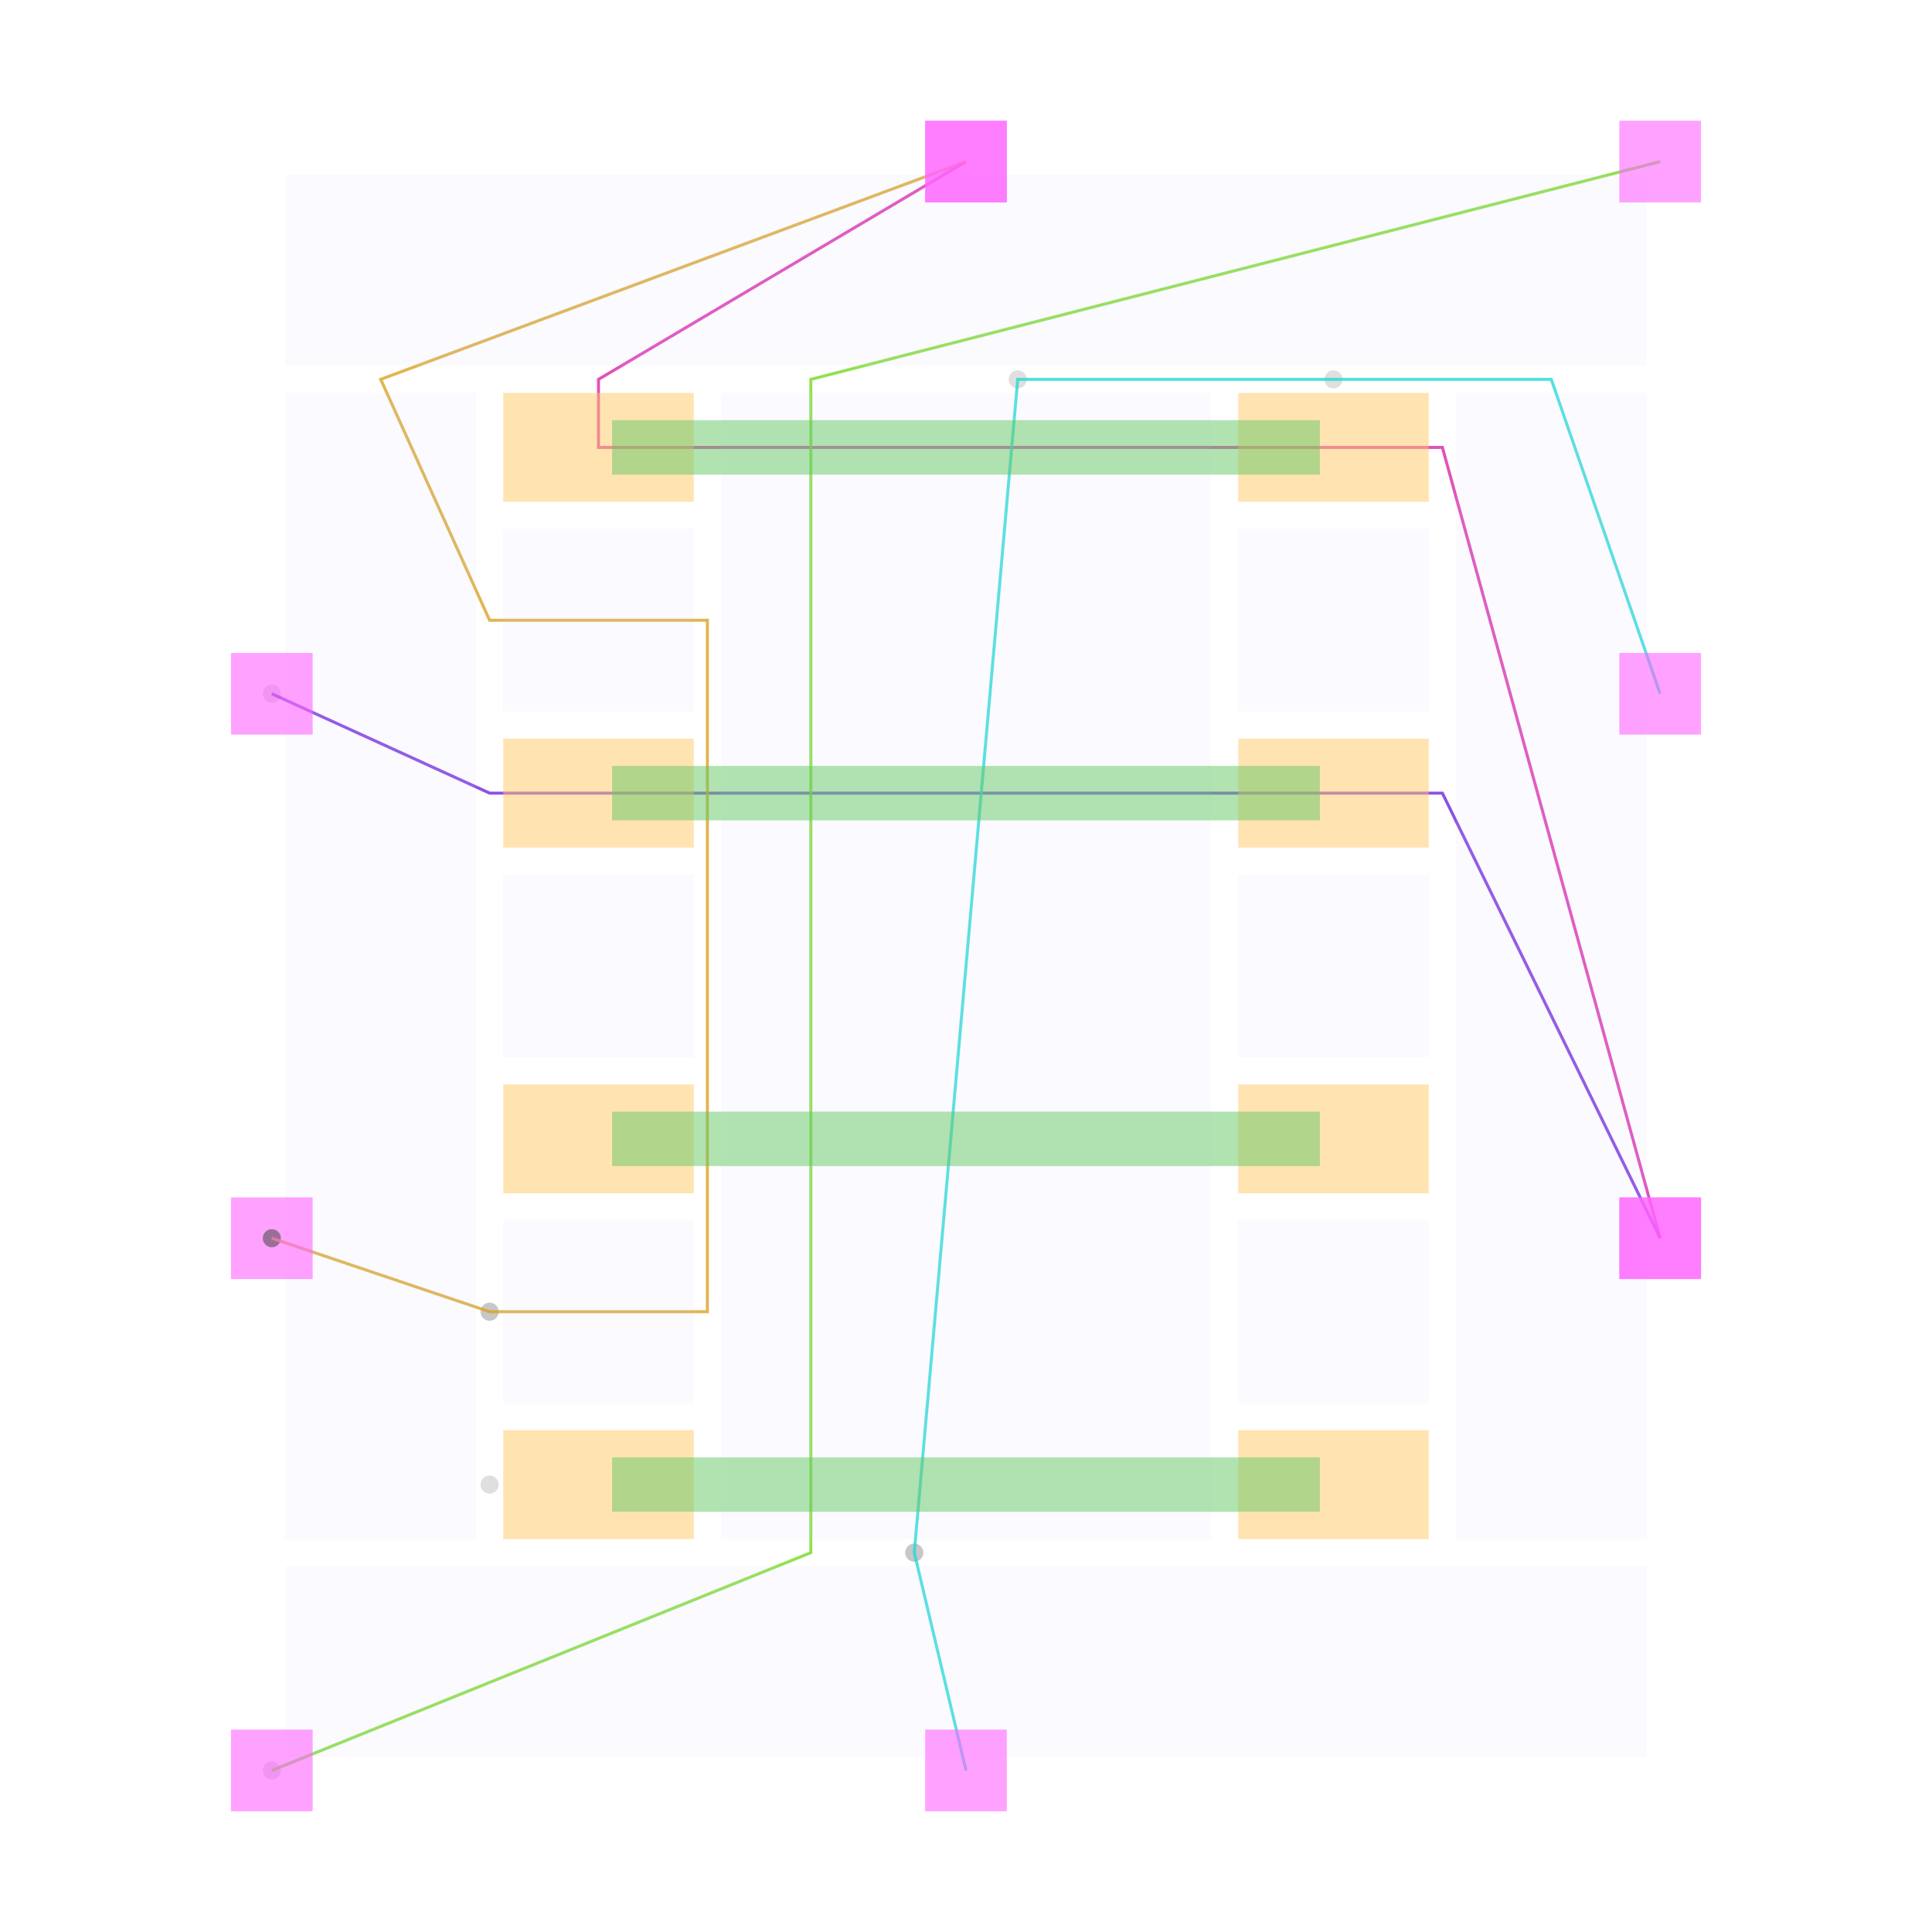
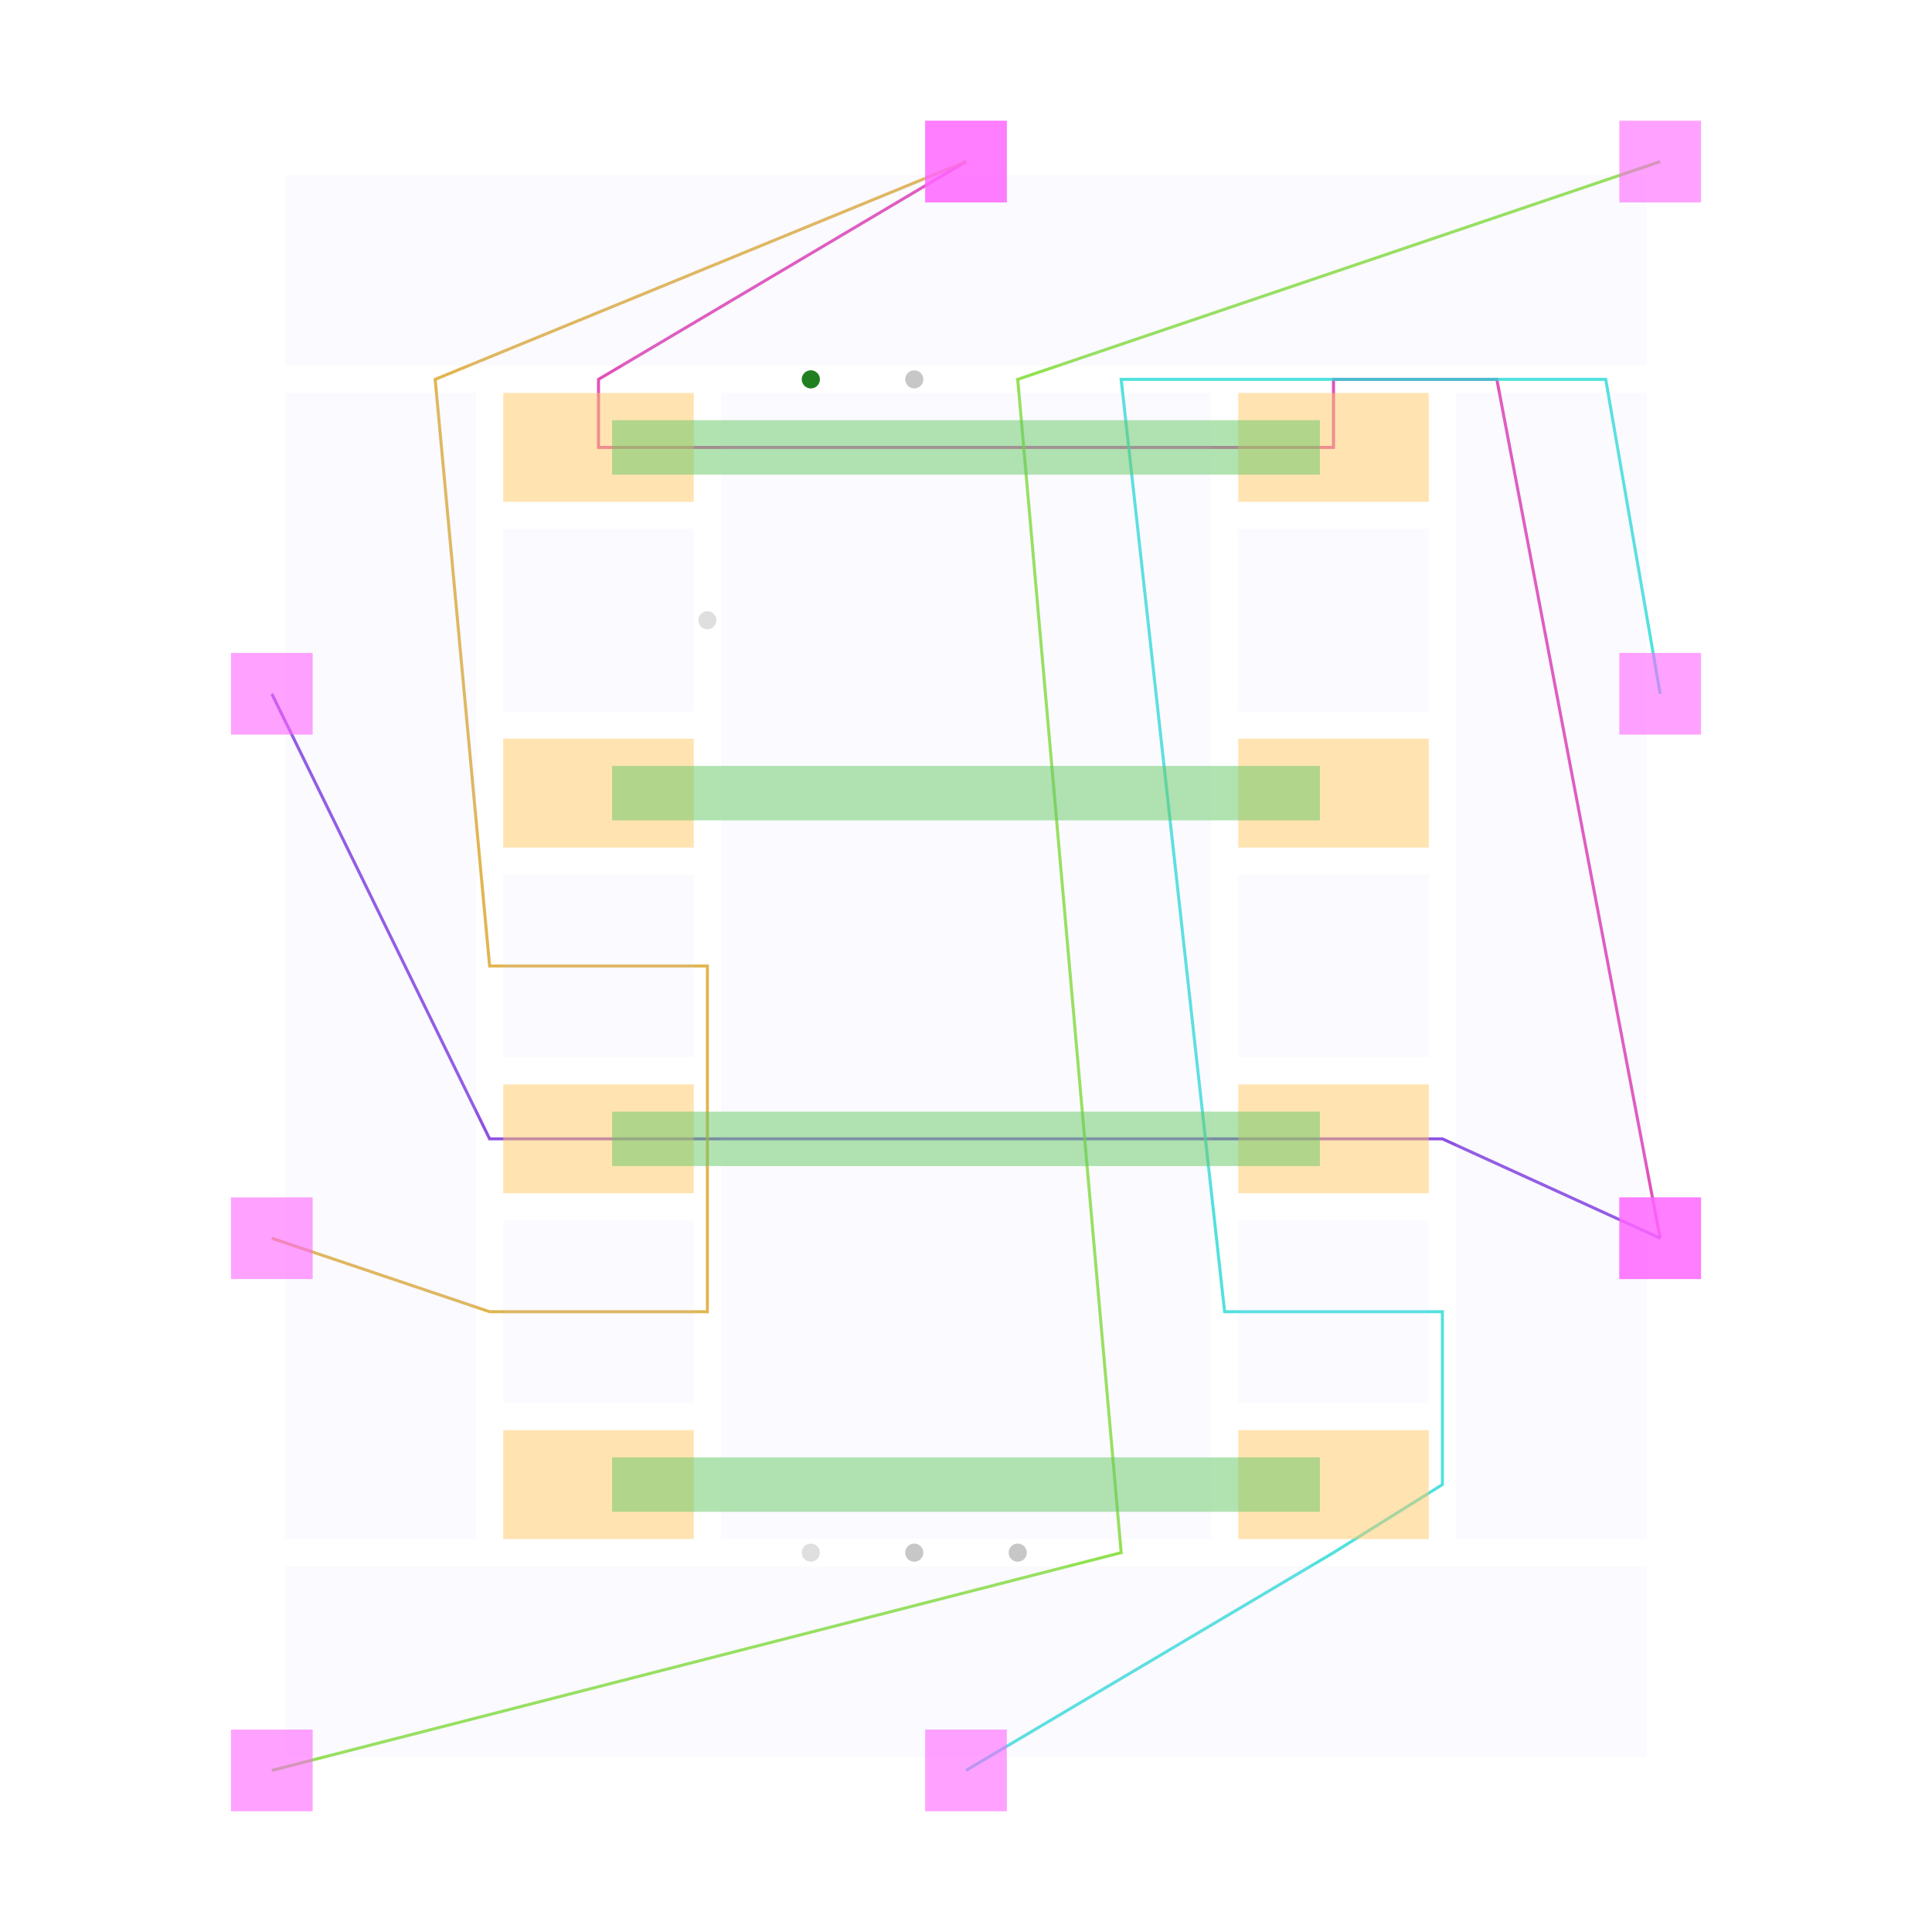
<svg xmlns="http://www.w3.org/2000/svg" width="640" height="640" viewBox="0 0 640 640">
  <rect width="100%" height="100%" fill="white" />
  <g>
-     <circle data-type="point" data-label="conn:B:end-port g: 20.00 h: 0.00 f: 20.00" data-x="-2.55" data-y="-1" cx="90.048" cy="410.177" r="3" fill="green" />
+     <circle data-type="point" data-label="cell_0_0:T-UJ1 g: 0.00 h: 3.22 f: 1.45" data-x="-0.5700000000000001" data-y="2.1550000000000002" cx="268.599" cy="125.668" r="3" fill="green" />
  </g>
  <g>
-     <circle data-type="point" data-label="cell_0_0:L-BP34 g: 19.00 h: 0.84 f: 20.01" data-x="-1.75" data-y="-1.27" cx="162.19" cy="434.525" r="3" fill="rgba(128, 128, 128, 0.25)" />
+     <circle data-type="point" data-label="cell_0_0:T-UJ2 g: 0.20 h: 2.85 f: 1.48" data-x="-0.19000000000000006" data-y="2.1550000000000002" cx="302.866" cy="125.668" r="3" fill="rgba(128, 128, 128, 0.25)" />
  </g>
  <g>
-     <circle data-type="point" data-label="cell_0_0:L-BP34 g: 19.00 h: 0.84 f: 20.01" data-x="-1.75" data-y="-1.27" cx="162.19" cy="434.525" r="3" fill="rgba(128, 128, 128, 0.25)" />
+     <circle data-type="point" data-label="cell_0_0:T-UJ1 g: 0.20 h: 3.22 f: 1.65" data-x="-0.5700000000000001" data-y="2.1550000000000002" cx="268.599" cy="125.668" r="3" fill="rgba(128, 128, 128, 0.25)" />
  </g>
  <g>
-     <circle data-type="point" data-label="cell_0_0:T-UJ3 g: 15.00 h: 4.18 f: 20.01" data-x="0.19000000000000006" data-y="2.1550000000000002" cx="337.134" cy="125.668" r="3" fill="rgba(128, 128, 128, 0.25)" />
+     <circle data-type="point" data-label="cell_0_0:T-UJ2 g: 0.39 h: 2.85 f: 1.68" data-x="-0.19000000000000006" data-y="2.1550000000000002" cx="302.866" cy="125.668" r="3" fill="rgba(128, 128, 128, 0.25)" />
  </g>
  <g>
-     <circle data-type="point" data-label="cell_0_0:T-P8 g: 14.00 h: 5.02 f: 20.02" data-x="1.35" data-y="2.1550000000000002" cx="441.739" cy="125.668" r="3" fill="rgba(128, 128, 128, 0.25)" />
+     <circle data-type="point" data-label="cell_0_0:UJ-LBP12 g: 0.00 h: 3.88 f: 1.75" data-x="-0.9500000000000001" data-y="1.27" cx="234.332" cy="205.475" r="3" fill="rgba(128, 128, 128, 0.25)" />
  </g>
  <g>
-     <circle data-type="point" data-label="cell_0_0:B-UJ2 g: 17.00 h: 2.63 f: 20.15" data-x="-0.19000000000000006" data-y="-2.1550000000000002" cx="302.866" cy="514.332" r="3" fill="rgba(128, 128, 128, 0.25)" />
+     <circle data-type="point" data-label="cell_0_0:B-UJ3 g: 0.00 h: 5.63 f: 2.53" data-x="0.19000000000000006" data-y="-2.1550000000000002" cx="337.134" cy="514.332" r="3" fill="rgba(128, 128, 128, 0.25)" />
  </g>
  <g>
-     <circle data-type="point" data-label="cell_0_0:B-UJ2 g: 17.00 h: 2.63 f: 20.15" data-x="-0.19000000000000006" data-y="-2.1550000000000002" cx="302.866" cy="514.332" r="3" fill="rgba(128, 128, 128, 0.25)" />
+     <circle data-type="point" data-label="cell_0_0:B-UJ3 g: 0.00 h: 5.63 f: 2.53" data-x="0.19000000000000006" data-y="-2.1550000000000002" cx="337.134" cy="514.332" r="3" fill="rgba(128, 128, 128, 0.25)" />
  </g>
  <g>
-     <circle data-type="point" data-label="conn:E:start-port g: 18.00 h: 1.96 f: 20.35" data-x="-2.55" data-y="-2.955" cx="90.048" cy="586.473" r="3" fill="rgba(128, 128, 128, 0.25)" />
+     <circle data-type="point" data-label="cell_0_0:B-UJ2 g: 0.00 h: 5.80 f: 2.61" data-x="-0.19000000000000006" data-y="-2.1550000000000002" cx="302.866" cy="514.332" r="3" fill="rgba(128, 128, 128, 0.25)" />
  </g>
  <g>
-     <circle data-type="point" data-label="conn:A:start-port g: 18.00 h: 2.00 f: 20.40" data-x="-2.55" data-y="1" cx="90.048" cy="229.823" r="3" fill="rgba(128, 128, 128, 0.25)" />
+     <circle data-type="point" data-label="cell_0_0:B-UJ2 g: 0.00 h: 5.80 f: 2.61" data-x="-0.19000000000000006" data-y="-2.1550000000000002" cx="302.866" cy="514.332" r="3" fill="rgba(128, 128, 128, 0.25)" />
  </g>
  <g>
-     <circle data-type="point" data-label="cell_0_0:L-P4 g: 19.00 h: 1.21 f: 20.45" data-x="-1.75" data-y="-1.9050000000000002" cx="162.19" cy="491.787" r="3" fill="rgba(128, 128, 128, 0.25)" />
+     <circle data-type="point" data-label="cell_0_0:B-UJ1 g: 0.00 h: 5.99 f: 2.69" data-x="-0.5700000000000001" data-y="-2.1550000000000002" cx="268.599" cy="514.332" r="3" fill="rgba(128, 128, 128, 0.25)" />
  </g>
  <g>
-     <polyline data-points="-2.55,1 -1.75,0.635 -1.35,0.635 1.35,0.635 1.75,0.635 2.55,-1" data-type="line" data-label="" points="90.048,229.823 162.19,262.738 198.261,262.738 441.739,262.738 477.81,262.738 549.952,410.177" fill="none" stroke="hsla(265, 70%, 50%, 0.8)" stroke-width="1px" />
+     <polyline data-points="2.55,-1 1.95,2.1550000000000002 1.35,2.1550000000000002 1.35,1.905 -1.35,1.905 -1.35,2.1550000000000002 0,2.955" data-type="line" data-label="" points="549.952,410.177 495.845,125.668 441.739,125.668 441.739,148.213 198.261,148.213 198.261,125.668 320,53.527" fill="none" stroke="hsla(316, 70%, 50%, 0.8)" stroke-width="1px" />
  </g>
  <g>
-     <polyline data-points="2.55,-1 1.75,1.9050000000000002 1.35,1.905 -1.35,1.905 -1.35,2.1550000000000002 0,2.955" data-type="line" data-label="" points="549.952,410.177 477.81,148.213 441.739,148.213 198.261,148.213 198.261,125.668 320,53.527" fill="none" stroke="hsla(316, 70%, 50%, 0.8)" stroke-width="1px" />
+     <polyline data-points="-2.55,1 -1.75,-0.635 -1.35,-0.635 1.35,-0.635 1.75,-0.635 2.55,-1" data-type="line" data-label="" points="90.048,229.823 162.19,377.262 198.261,377.262 441.739,377.262 477.81,377.262 549.952,410.177" fill="none" stroke="hsla(265, 70%, 50%, 0.8)" stroke-width="1px" />
  </g>
  <g>
-     <polyline data-points="0,-2.955 -0.19000000000000006,-2.1550000000000002 0.19000000000000006,2.1550000000000002 2.15,2.1550000000000002 2.55,1" data-type="line" data-label="" points="320,586.473 302.866,514.332 337.134,125.668 513.881,125.668 549.952,229.823" fill="none" stroke="hsla(179, 70%, 50%, 0.8)" stroke-width="1px" />
+     <polyline data-points="0,-2.955 1.35,-2.1550000000000002 1.75,-1.9050000000000002 1.75,-1.27 0.9500000000000001,-1.27 0.57,2.1550000000000002 2.3499999999999996,2.1550000000000002 2.55,1" data-type="line" data-label="" points="320,586.473 441.739,514.332 477.81,491.787 477.81,434.525 405.668,434.525 371.401,125.668 531.916,125.668 549.952,229.823" fill="none" stroke="hsla(179, 70%, 50%, 0.8)" stroke-width="1px" />
  </g>
  <g>
-     <polyline data-points="-2.55,-2.955 -0.5700000000000001,-2.1550000000000002 -0.5700000000000001,2.1550000000000002 2.55,2.955" data-type="line" data-label="" points="90.048,586.473 268.599,514.332 268.599,125.668 549.952,53.527" fill="none" stroke="hsla(93, 70%, 50%, 0.8)" stroke-width="1px" />
+     <polyline data-points="0,2.955 -1.95,2.1550000000000002 -1.75,0 -0.9500000000000001,0 -0.9500000000000001,-1.27 -1.75,-1.27 -2.55,-1" data-type="line" data-label="" points="320,53.527 144.155,125.668 162.19,320 234.332,320 234.332,434.525 162.19,434.525 90.048,410.177" fill="none" stroke="hsla(42, 70%, 50%, 0.8)" stroke-width="1px" />
  </g>
  <g>
-     <polyline data-points="0,2.955 -2.15,2.1550000000000002 -1.75,1.27 -0.9500000000000001,1.27 -0.9500000000000001,-1.27 -1.75,-1.27 -2.55,-1" data-type="line" data-label="" points="320,53.527 126.119,125.668 162.19,205.475 234.332,205.475 234.332,434.525 162.19,434.525 90.048,410.177" fill="none" stroke="hsla(42, 70%, 50%, 0.8)" stroke-width="1px" />
+     <polyline data-points="-2.55,-2.955 0.57,-2.1550000000000002 0.19000000000000006,2.1550000000000002 2.55,2.955" data-type="line" data-label="" points="90.048,586.473 371.401,514.332 337.134,125.668 549.952,53.527" fill="none" stroke="hsla(93, 70%, 50%, 0.8)" stroke-width="1px" />
  </g>
  <g>
    <rect data-type="rect" data-label="" data-x="-1.35" data-y="1.9050000000000002" x="166.699" y="130.177" width="63.124" height="36.071" fill="rgba(255, 200, 100, 0.5)" stroke="black" stroke-width="0.011" />
  </g>
  <g>
    <rect data-type="rect" data-label="" data-x="-1.35" data-y="0.635" x="166.699" y="244.702" width="63.124" height="36.071" fill="rgba(255, 200, 100, 0.5)" stroke="black" stroke-width="0.011" />
  </g>
  <g>
    <rect data-type="rect" data-label="" data-x="-1.35" data-y="-0.635" x="166.699" y="359.227" width="63.124" height="36.071" fill="rgba(255, 200, 100, 0.5)" stroke="black" stroke-width="0.011" />
  </g>
  <g>
    <rect data-type="rect" data-label="" data-x="-1.35" data-y="-1.9050000000000002" x="166.699" y="473.752" width="63.124" height="36.071" fill="rgba(255, 200, 100, 0.5)" stroke="black" stroke-width="0.011" />
  </g>
  <g>
    <rect data-type="rect" data-label="" data-x="1.35" data-y="-1.9050000000000002" x="410.177" y="473.752" width="63.124" height="36.071" fill="rgba(255, 200, 100, 0.5)" stroke="black" stroke-width="0.011" />
  </g>
  <g>
    <rect data-type="rect" data-label="" data-x="1.35" data-y="-0.635" x="410.177" y="359.227" width="63.124" height="36.071" fill="rgba(255, 200, 100, 0.5)" stroke="black" stroke-width="0.011" />
  </g>
  <g>
    <rect data-type="rect" data-label="" data-x="1.35" data-y="0.635" x="410.177" y="244.702" width="63.124" height="36.071" fill="rgba(255, 200, 100, 0.5)" stroke="black" stroke-width="0.011" />
  </g>
  <g>
    <rect data-type="rect" data-label="" data-x="1.35" data-y="1.9050000000000002" x="410.177" y="130.177" width="63.124" height="36.071" fill="rgba(255, 200, 100, 0.5)" stroke="black" stroke-width="0.011" />
  </g>
  <g>
    <rect data-type="rect" data-label="" data-x="0" data-y="0" x="238.841" y="130.177" width="162.319" height="379.646" fill="rgba(200, 200, 255, 0.1)" stroke="black" stroke-width="0.011" />
  </g>
  <g>
    <rect data-type="rect" data-label="" data-x="0" data-y="1.9050000000000002" x="202.77" y="139.195" width="234.461" height="18.035" fill="rgba(100, 200, 100, 0.5)" stroke="black" stroke-width="0.011" />
  </g>
  <g>
    <rect data-type="rect" data-label="" data-x="0" data-y="0.635" x="202.77" y="253.72" width="234.461" height="18.035" fill="rgba(100, 200, 100, 0.5)" stroke="black" stroke-width="0.011" />
  </g>
  <g>
    <rect data-type="rect" data-label="" data-x="0" data-y="-0.635" x="202.77" y="368.245" width="234.461" height="18.035" fill="rgba(100, 200, 100, 0.5)" stroke="black" stroke-width="0.011" />
  </g>
  <g>
    <rect data-type="rect" data-label="" data-x="0" data-y="-1.9050000000000002" x="202.77" y="482.77" width="234.461" height="18.035" fill="rgba(100, 200, 100, 0.5)" stroke="black" stroke-width="0.011" />
  </g>
  <g>
    <rect data-type="rect" data-label="" data-x="-1.35" data-y="1.27" x="166.699" y="175.266" width="63.124" height="60.419" fill="rgba(200, 200, 255, 0.1)" stroke="black" stroke-width="0.011" />
  </g>
  <g>
    <rect data-type="rect" data-label="" data-x="-1.35" data-y="0" x="166.699" y="289.791" width="63.124" height="60.419" fill="rgba(200, 200, 255, 0.1)" stroke="black" stroke-width="0.011" />
  </g>
  <g>
    <rect data-type="rect" data-label="" data-x="-1.35" data-y="-1.27" x="166.699" y="404.316" width="63.124" height="60.419" fill="rgba(200, 200, 255, 0.1)" stroke="black" stroke-width="0.011" />
  </g>
  <g>
    <rect data-type="rect" data-label="" data-x="1.35" data-y="1.27" x="410.177" y="175.266" width="63.124" height="60.419" fill="rgba(200, 200, 255, 0.1)" stroke="black" stroke-width="0.011" />
  </g>
  <g>
    <rect data-type="rect" data-label="" data-x="1.35" data-y="0" x="410.177" y="289.791" width="63.124" height="60.419" fill="rgba(200, 200, 255, 0.1)" stroke="black" stroke-width="0.011" />
  </g>
  <g>
    <rect data-type="rect" data-label="" data-x="1.35" data-y="-1.27" x="410.177" y="404.316" width="63.124" height="60.419" fill="rgba(200, 200, 255, 0.1)" stroke="black" stroke-width="0.011" />
  </g>
  <g>
    <rect data-type="rect" data-label="" data-x="0" data-y="2.555" x="94.557" y="58.035" width="450.886" height="63.124" fill="rgba(200, 200, 255, 0.1)" stroke="black" stroke-width="0.011" />
  </g>
  <g>
    <rect data-type="rect" data-label="" data-x="0" data-y="-2.555" x="94.557" y="518.841" width="450.886" height="63.124" fill="rgba(200, 200, 255, 0.1)" stroke="black" stroke-width="0.011" />
  </g>
  <g>
    <rect data-type="rect" data-label="" data-x="-2.15" data-y="0" x="94.557" y="130.177" width="63.124" height="379.646" fill="rgba(200, 200, 255, 0.1)" stroke="black" stroke-width="0.011" />
  </g>
  <g>
    <rect data-type="rect" data-label="" data-x="2.15" data-y="0" x="482.319" y="130.177" width="63.124" height="379.646" fill="rgba(200, 200, 255, 0.1)" stroke="black" stroke-width="0.011" />
  </g>
  <g>
    <rect data-type="rect" data-label="" data-x="-2.55" data-y="1" x="76.522" y="216.296" width="27.053" height="27.053" fill="rgba(255, 100, 255, 0.6)" stroke="black" stroke-width="0.011" />
  </g>
  <g>
    <rect data-type="rect" data-label="" data-x="2.55" data-y="-1" x="536.425" y="396.651" width="27.053" height="27.053" fill="rgba(255, 100, 255, 0.6)" stroke="black" stroke-width="0.011" />
  </g>
  <g>
    <rect data-type="rect" data-label="" data-x="0" data-y="2.955" x="306.473" y="40" width="27.053" height="27.053" fill="rgba(255, 100, 255, 0.6)" stroke="black" stroke-width="0.011" />
  </g>
  <g>
    <rect data-type="rect" data-label="" data-x="-2.55" data-y="-1" x="76.522" y="396.651" width="27.053" height="27.053" fill="rgba(255, 100, 255, 0.6)" stroke="black" stroke-width="0.011" />
  </g>
  <g>
    <rect data-type="rect" data-label="" data-x="0" data-y="-2.955" x="306.473" y="572.947" width="27.053" height="27.053" fill="rgba(255, 100, 255, 0.6)" stroke="black" stroke-width="0.011" />
  </g>
  <g>
    <rect data-type="rect" data-label="" data-x="2.55" data-y="1" x="536.425" y="216.296" width="27.053" height="27.053" fill="rgba(255, 100, 255, 0.6)" stroke="black" stroke-width="0.011" />
  </g>
  <g>
    <rect data-type="rect" data-label="" data-x="2.55" data-y="-1" x="536.425" y="396.651" width="27.053" height="27.053" fill="rgba(255, 100, 255, 0.6)" stroke="black" stroke-width="0.011" />
  </g>
  <g>
    <rect data-type="rect" data-label="" data-x="0" data-y="2.955" x="306.473" y="40" width="27.053" height="27.053" fill="rgba(255, 100, 255, 0.6)" stroke="black" stroke-width="0.011" />
  </g>
  <g>
    <rect data-type="rect" data-label="" data-x="-2.55" data-y="-2.955" x="76.522" y="572.947" width="27.053" height="27.053" fill="rgba(255, 100, 255, 0.6)" stroke="black" stroke-width="0.011" />
  </g>
  <g>
    <rect data-type="rect" data-label="" data-x="2.55" data-y="2.955" x="536.425" y="40" width="27.053" height="27.053" fill="rgba(255, 100, 255, 0.6)" stroke="black" stroke-width="0.011" />
  </g>
  <g id="crosshair" style="display: none">
    <line id="crosshair-h" y1="0" y2="640" stroke="#666" stroke-width="0.5" />
    <line id="crosshair-v" x1="0" x2="640" stroke="#666" stroke-width="0.5" />
    <text id="coordinates" font-family="monospace" font-size="12" fill="#666" />
  </g>
</svg>
